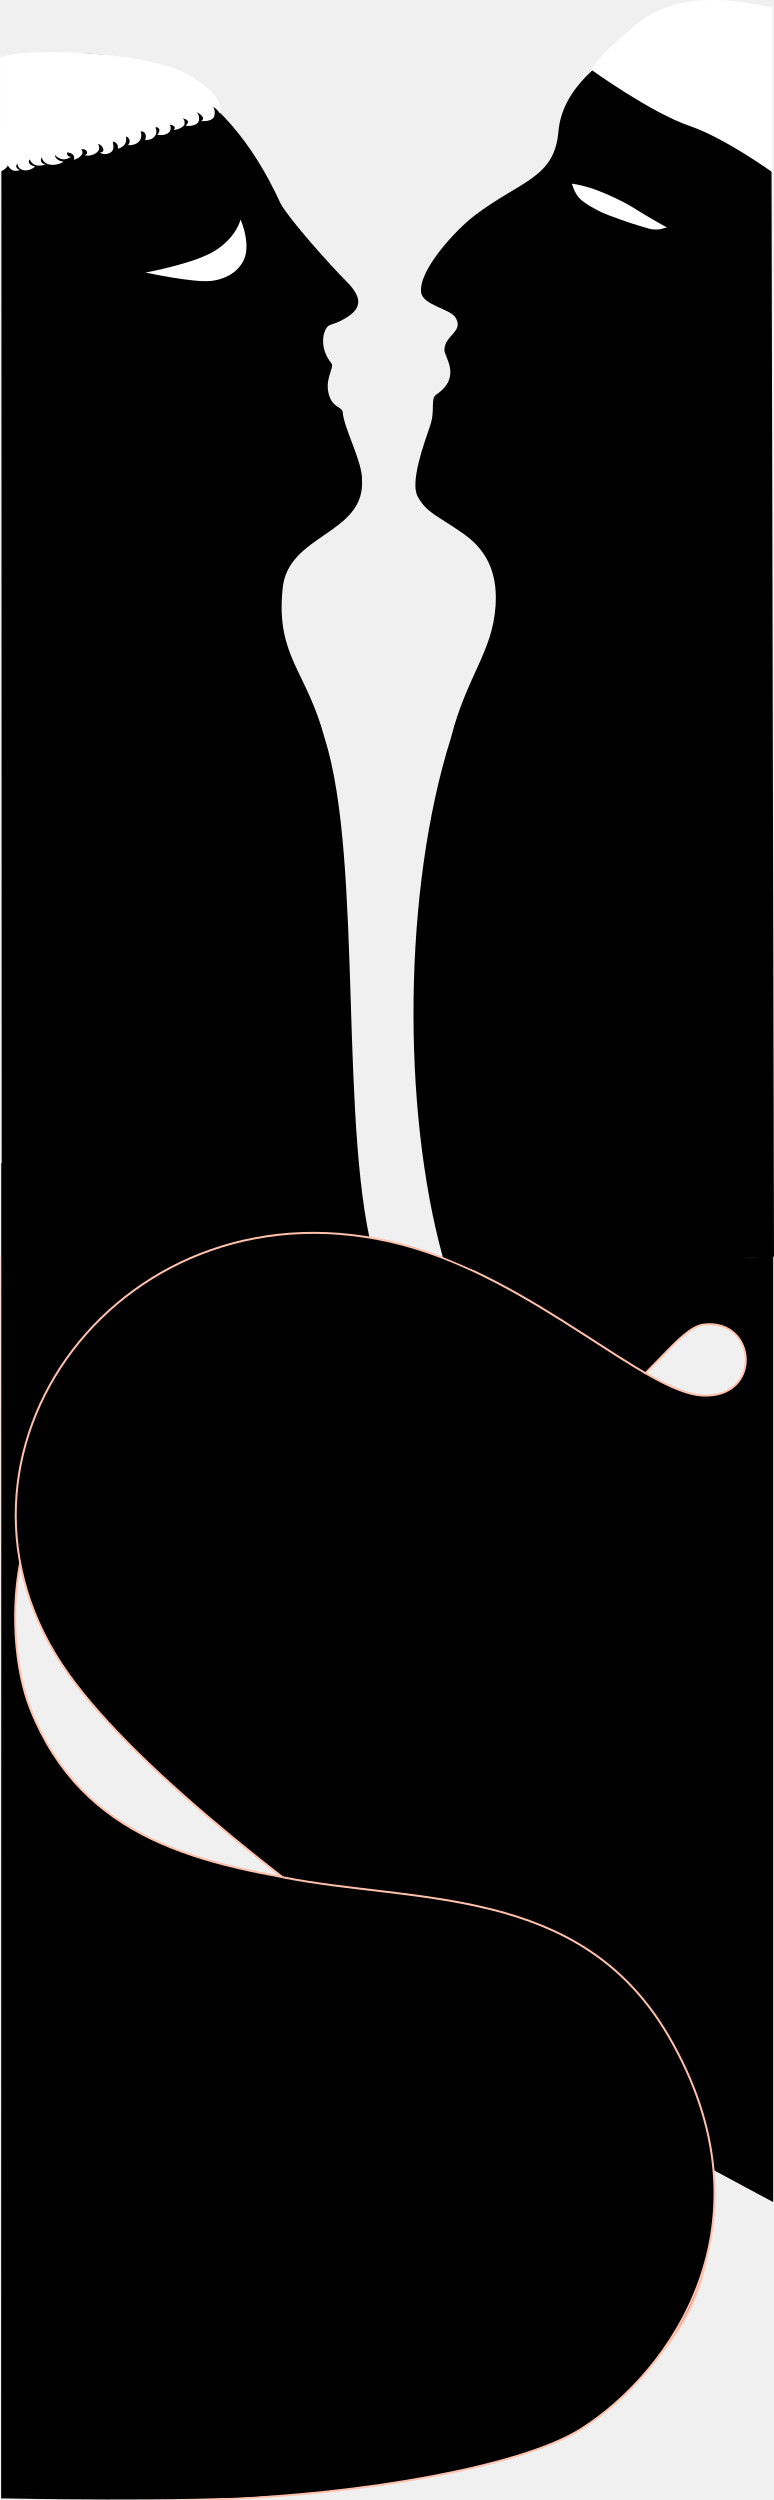
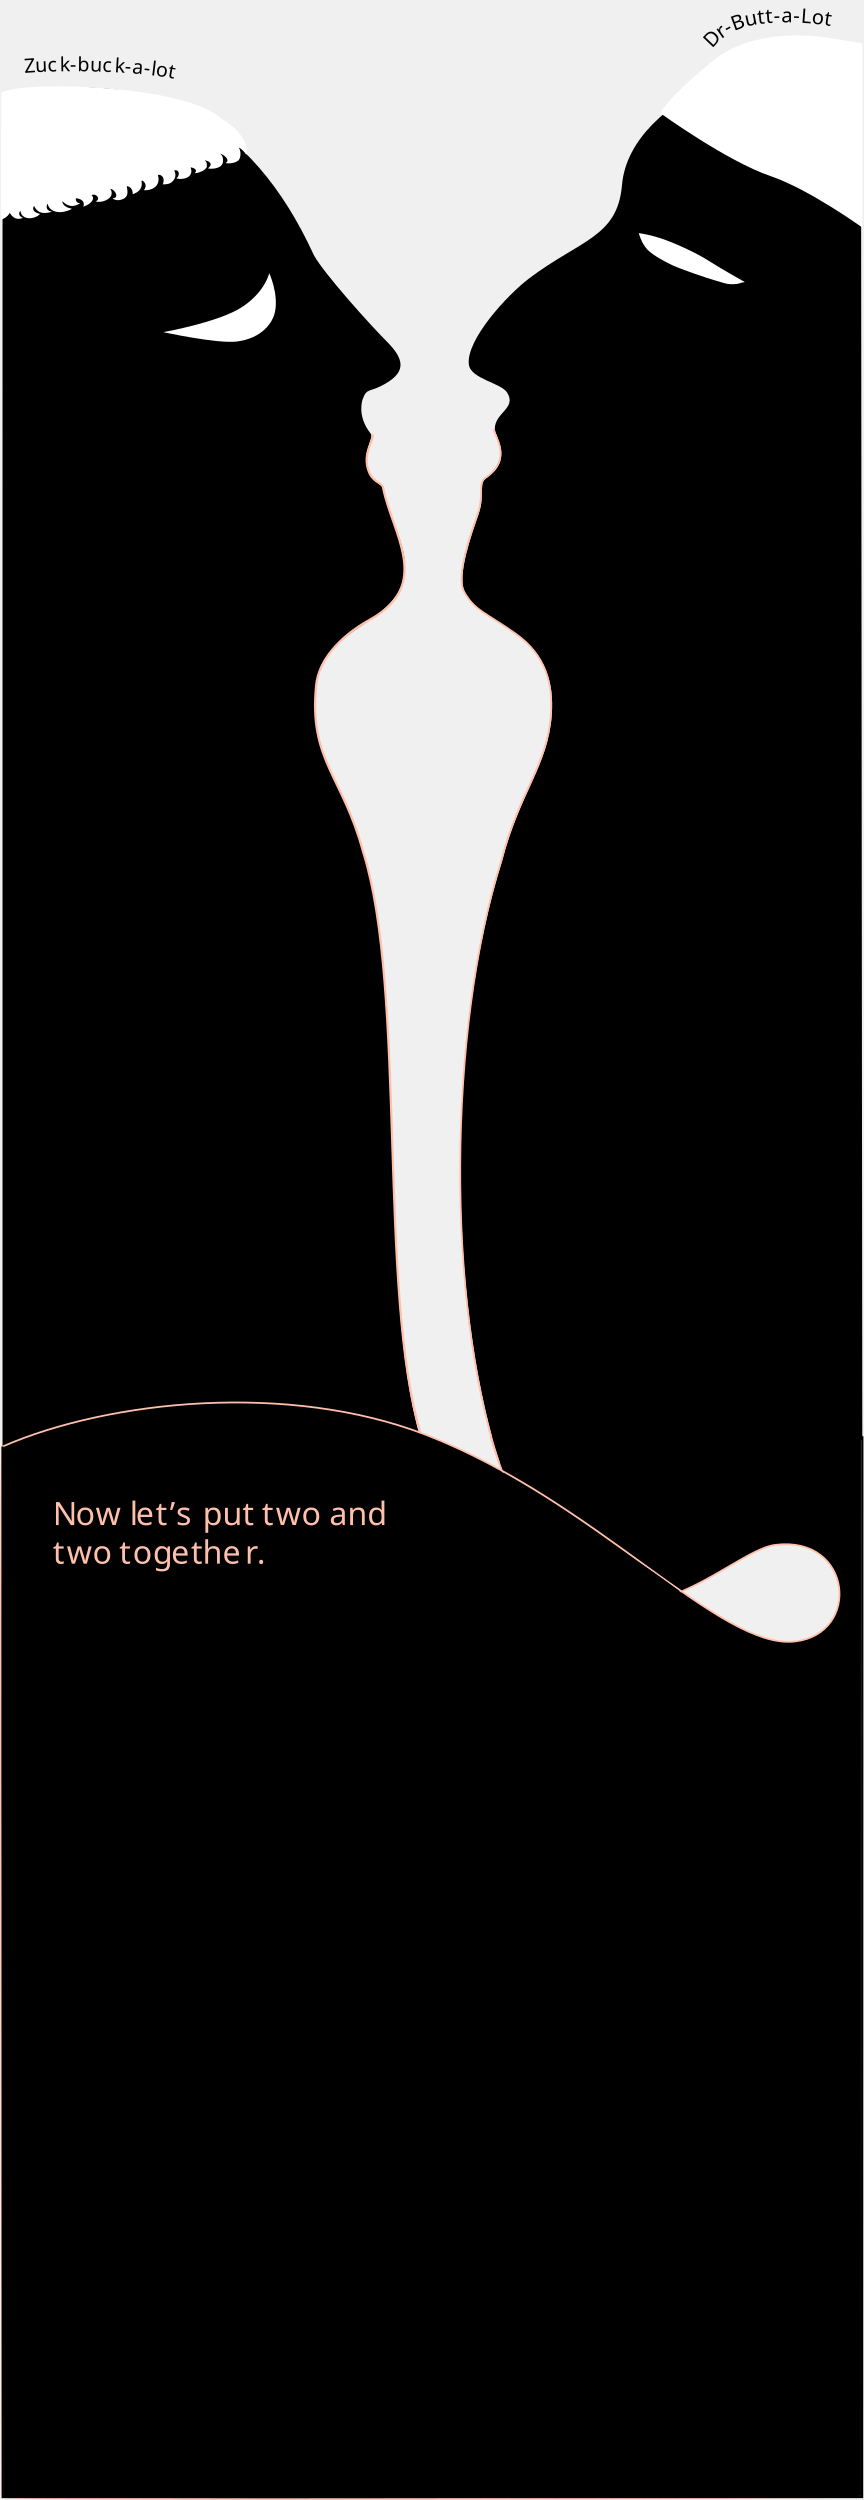
- <svg xmlns="http://www.w3.org/2000/svg" viewBox="0 0 1930.35 6235.13">
+ <svg xmlns="http://www.w3.org/2000/svg" viewBox="0 0 1931.17 5591.61">
  <defs>
-     <style>.cls-1{stroke:#ffc0ab;stroke-width:5px;}.cls-2,.cls-4{stroke:#000;stroke-width:9px;}.cls-3{fill:#fff;}.cls-4{fill:none;}</style>
+     <style>.cls-1{fill:#fff;}.cls-2,.cls-4,.cls-5{fill:none;}.cls-2,.cls-3,.cls-4{stroke:#ffc0ab;}.cls-2,.cls-4{stroke-miterlimit:10;}.cls-2,.cls-5{stroke-width:5px;}.cls-3,.cls-4{stroke-width:4px;}.cls-5{stroke:#000;}.cls-6{font-size:72px;fill:#ffc0ab;}.cls-19,.cls-20,.cls-6{font-family:RightGrotesk-WideMedium, Right Grotesk;font-weight:500;}.cls-7{letter-spacing:-0.01em;}.cls-8{letter-spacing:-0.01em;}.cls-9{letter-spacing:-0.01em;}.cls-10{letter-spacing:0.01em;}.cls-11{letter-spacing:-0.04em;}.cls-12{letter-spacing:-0.01em;}.cls-13{letter-spacing:-0.01em;}.cls-14{letter-spacing:0em;}.cls-15{letter-spacing:-0.01em;}.cls-16{letter-spacing:0em;}.cls-17{letter-spacing:-0.02em;}.cls-18{letter-spacing:-0.06em;}.cls-19{font-size:44px;}.cls-20{font-size:45px;}</style>
  </defs>
  <g id="Layer_2" data-name="Layer 2">
    <g id="left-sil">
-       <path d="M3.35,155.9C328.5,77,559,200.1,699.84,507.64c21,39,124,154,163,193s42,65.71,2,91-46,10-56,38c0,0-14.16,36.8,18,77,8,10-21.08,42.31-4,85,10,25,31,23.62,32,37,3,40,49.52,124,48,168,8.37,136.75-186.25,135.1-198,272-17,168,59.27,202.65,105,373,97.63,307.5,32.51,996.07,128.5,1312.5l-934,3Z" />
+       <path d="M5.67,219.19c325.15-78.88,555.67,44.2,696.49,351.74,21,39,124,154,163,193s42,65.72,2,91-46,10-56,38c0,0-14.16,36.8,18,77,8,10-21.08,42.31-4,85,10,25,31,23.62,32,37,3,40,49.52,124,48,168,8.37,136.75-186.25,135.1-198,272-17,168,59.27,202.65,105,373,97.63,307.5,32.51,996.07,128.5,1312.5l-935,124Z" />
+     </g>
+     <g id="left-sil-line">
+       <line class="cls-1" x1="5.67" y1="3109.42" x2="5.67" y2="219.19" />
+       <path class="cls-2" d="M832.17,970.92c8,10-24.08,41.81-7,84.5,10,25,31,23.62,32,37,20.56,101.8,110.81,215.3-29,293-74,41-115.74,95.06-121,147-17,168,59.27,202.65,105,373,97.63,307.5,33,986.07,129,1302.5" />
    </g>
    <g id="rap-sil">
-       <path class="cls-1" d="M939.85,3154.62c2.92,19-106,330.85-601,416-325.56,56-338.5,502.82-263,692,263,659,1187.94,238.19,1577.53,808.46C2196.91,6233.8,727.6,6241,6.85,6226.63l-3-3093.5" />
      <g id="butt-neg">
-         <path class="cls-1" d="M1923.85,3134.13l-20.5,2339.56c-61.46-16.2-1379.14-806.08-1731.5-1297.06-389.74-543.05,137-1257,833-1072,328.13,87.24,604.54,369.67,748,375.93,150,6.54,135-193,2-177-125.71,15.12-333,578-641-147" />
+         <path class="cls-3" d="M1927.67,3208.42v2376c-55,3-1922,10-1922,0,0-87.75-8.26-2345.4,0-2349,241-105,641-144,945-27,381.74,146.92,658.5,482,827,463,149.2-16.82,129-238-44-216-125.61,16-437,408-637-243" />
      </g>
    </g>
-     <g id="butt-neg_copy" data-name="butt-neg copy">
-       <path d="M1178.35,3166.13l752-32-7-3096.4c-158-32.6-513,85.35-530.5,289.9-10,117-93,122-208,209-48.1,36.38-141.41,137.25-134.5,192.5,4,32,72,41,85.5,62.5,22.32,35.55-27.5,44.39-27.5,81.5,0,17,44,67-19.5,110.5-17,11.63-2,37-16.5,79.5-13.9,40.74-50.5,139.5-30.5,175.5,23.31,42,50,47,116,94s82.86,110.71,78,180c-8,114-71.74,174.06-111,327-119.53,378.67-122.5,924.5-20.5,1295.5" />
+     <g id="cover">
+       <path d="M1118.28,3289.9c32,15.92,384.6,250.08,405.65,273,15.78,17.2-125,137.82-292.09-38.3C1146.62,3434.83,1094.17,3277.92,1118.28,3289.9Z" />
    </g>
-     <g id="cover2">
-       <polyline class="cls-2" points="1923.85 2940.13 1923.85 5484.63 1737.85 5384.63" />
+     <g id="right-sil">
+       <path d="M1176.67,3252.42l752-32-3-3097c-158-32.61-517,86-534.5,290.5-10,117-93,122-208,209-48.09,36.39-141.41,137.25-134.5,192.5,4,32,72,41,85.5,62.5,22.32,35.55-27.5,44.39-27.5,81.5,0,17,44,67-19.5,110.5-17,11.64-2,37-16.5,79.5-13.9,40.74-50.5,139.5-30.5,175.5,23.32,42,50,47,116,94s82.86,110.71,78,180c-8,114-71.74,174.06-111,327-119.52,378.67-122.5,924.5-20.5,1295.5" />
    </g>
-     <g id="Layer_19" data-name="Layer 19">
-       <path class="cls-1" d="M50.85,6226.63l916.36-769.21" />
-       <path class="cls-1" d="M704.46,4681.85c329.54,65.59,742.05,17.39,962.39,395.28,272,466.5,6,838.5-217,980.5-151.92,96.73-561,163.5-889.19,175l-553.31-6" />
+     <g id="right-sil-line">
+       <path class="cls-4" d="M1104.67,959.42c0,17,44,66-19.5,109.5-17,11.64-2,37-16.5,79.5-13.9,40.74-50.5,139.5-30.5,175.5,23.32,42,50,47,116,94s82.86,110.71,78,180c-8,114-71.74,174.06-111,327-119.52,378.67-123.5,987.5-5.5,1345.5" />
    </g>
    <g id="left-eye-white">
-       <path class="cls-3" d="M362.85,679.63s124-22,176-56,61-76,61-76,21,45,13,86c-4.8,24.61-29,60-86,67C483.88,705.9,362.85,679.63,362.85,679.63Z" />
+       <path class="cls-1" d="M365.17,742.92s124-22,176-56,61-76,61-76,21,45,13,86c-4.8,24.62-29,60-86,67C486.2,769.2,365.17,742.92,365.17,742.92Z" />
    </g>
    <g id="right-eye-white">
-       <path class="cls-3" d="M1426.4,458.19s17.71,1.71,45.44,10.34S1552,500.27,1583,520.15s80.58,47.39,80.58,47.39a75.87,75.87,0,0,0-12.74,3.1c-5.6,2.05-17.67,2.22-25.14,1.13s-12.45-3.32-30.89-8.53-75.69-25.13-91-32.22S1459,508.75,1445.68,495,1426.4,458.19,1426.4,458.19Z" />
+       <path class="cls-1" d="M1428.73,521.48s17.7,1.71,45.43,10.35,80.14,31.74,111.15,51.62,80.58,47.39,80.58,47.39a75.35,75.35,0,0,0-12.74,3.09c-5.6,2.06-17.67,2.23-25.14,1.13s-12.44-3.32-30.88-8.53-75.7-25.13-91-32.21S1461.33,572,1448,558.25,1428.73,521.48,1428.73,521.48Z" />
    </g>
    <g id="left-head">
-       <path class="cls-3" d="M.35,144.13c47-28,406.63-18.22,490.55,56.54,63.61,37.45,60.55,76.08,57.23,82.59.28-1.35-5.47-12.58-16.16-16.61a30.26,30.26,0,0,1,2.38,23c-3.67,13.34-28.45,13.55-32.16,11.55C514,294.8,498.5,282.92,491,280.43a.29.29,0,0,0-.28.51c2.75,2,6.78,6.93,5.65,17.69-1.63,16.95-29.69,16.5-33.42,14.55,2.51-2,11.79-10.31.42-15.55-3-1.3-7.84-3.1-7.4-1.6,2,.88,5.09,3.68,4.4,12.6-.65,9.92-23.3,16.29-27.25,15.32,2.15-2.1,7.33-8.58-5.75-12.32-7-2,0,2-2,11C422,338.81,397,338.31,391.89,335.27c7.17-3,9.48-19.74-4.6-17.66.6.52,5.07,9.91,1.06,18.52-8,13.75-18.22,12.49-27,13,2.16-1.91,4-12,0-17-4.56-5.82-11-4.89-10.49-3.19,6.49,20.19-8.81,34.46-31.51,33.19,0,0,4.7-5.52,4-11-.93-7.27-8-12-9-10s7,21-20,30c0,0,2-15-12-18-3.92-.84,7.75,19.6-8,28-15,8-26-1-25-1,16.28,0,6-19-4-21-3.49-.7,5,4,1,15-2.74,7.52-19.81,17.38-35,13,12.86-4.91,2-19-9-14,0,0,6.89,5.17,1.28,13-3.41,4.75-8.35,9-20.28,13,1.87-.63,3.39-7.95-1-13-2.65-3.05-7-5-14-6-2.22-.32-2,11,8,11,1.72,0-10,7.82-21,6-6-1-13-5-18-10-1.55-1.55,0,13,20,16,4.33.65-15,9-28,8-26.23-2-24.32-22.5-26-18-6,16,11,17,11,17-29,9-36-5-40-12-1.07-1.86-5,6,0,11s13.28,5.67,13,6c-6,7-20.15,11.63-30,9-15-4-13.29-16.87-14-16-9,11,6.19,15.93,6,16-12,4-20.94,3-30-11.5-2.74,8.22-16.81,15.29-19,15.5C-.61,428.21.75,143.89.35,144.13Z" />
+       <path class="cls-1" d="M2.67,207.42c47-28,406.63-18.22,490.56,56.55,63.61,37.44,60.54,76.07,57.23,82.58.27-1.35-5.48-12.57-16.16-16.61a30.27,30.27,0,0,1,2.37,23c-3.67,13.34-28.45,13.55-32.16,11.55,11.84-6.37-3.69-18.26-11.2-20.75a.3.3,0,0,0-.29.51c2.75,2,6.78,6.94,5.65,17.69-1.63,16.95-29.69,16.5-33.42,14.56,2.51-2,11.79-10.31.42-15.56-3-1.3-7.84-3.1-7.39-1.6,2,.88,5.08,3.68,4.39,12.6-.64,9.93-23.3,16.3-27.24,15.32,2.14-2.1,7.33-8.58-5.76-12.32-7-2,0,2-2,11-3.31,16.19-28.38,15.69-33.46,12.64,7.17-3,9.49-19.73-4.6-17.66.6.52,5.08,9.91,1.06,18.52-8,13.75-18.22,12.5-27,13,2.16-1.91,4-12,0-17-4.56-5.82-11-4.88-10.48-3.19,6.48,20.19-8.82,34.46-31.52,33.19,0,0,4.7-5.52,4-11-.93-7.27-8-12-9-10s7,21-20,30c0,0,2-15-12-18-3.92-.84,7.75,19.6-8,28-15,8-26-1-25-1,16.28,0,6-19-4-21-3.49-.7,5,4,1,15-2.73,7.52-19.8,17.38-35,13,12.86-4.91,2-19-9-14,0,0,6.89,5.17,1.28,13-3.41,4.75-8.35,9-20.28,13,1.87-.62,3.39-7.95-1-13-2.65-3.05-7-5-14-6-2.21-.32-2,11,8,11,1.73,0-10,7.83-21,6-6-1-13-5-18-10-1.55-1.55,0,13,20,16,4.33.65-15,9-28,8-26.23-2-24.31-22.5-26-18-6,16,11,17,11,17-29,9-36-5-40-12-1.06-1.86-5,6,0,11s13.28,5.67,13,6c-6,7-20.14,11.63-30,9-15-4-13.29-16.86-14-16-9,11,6.2,15.94,6,16-12,4-20.94,3-30-11.5-2.74,8.22-16.81,15.29-19,15.5C1.72,491.5,3.07,207.18,2.67,207.42Z" />
    </g>
    <g id="right-head">
-       <path class="cls-3" d="M1926.35,17.63l-74-12c-39.37-6.39-172.37-20.83-260,51-105.87,86.78-118,117-118,117S1623.63,281.53,1721,314.55c85.57,29,205.31,115.08,205.31,115.08Z" />
+       <path class="cls-1" d="M1928.67,96.92l-74-12c-39.37-6.38-172.37-20.83-260,51-105.87,86.78-118,117-118,117S1626,360.83,1723.37,393.84c85.56,29,205.3,115.08,205.3,115.08Z" />
    </g>
-     <g id="Layer_20" data-name="Layer 20">
-       <path class="cls-4" d="M7.85,2901.13l-.5,3325.5s469.72,9.9,663-7.5" />
+     <g id="line-cover">
+       <polyline class="cls-5" points="1928.67 3212.42 1928.17 5584.92 6.17 5584.92 5.67 3235.42" />
    </g>
-     <g id="cover">
-       <path d="M1611.35,3429.13c-90,164-478,199-508-285" />
+     <g id="Type">
+       <text />
+       <text class="cls-6" transform="translate(118.25 3411)">N<tspan class="cls-7" x="50.77" y="0">o</tspan>
+         <tspan class="cls-8" x="95.48" y="0">w</tspan>
+         <tspan x="153.25" y="0" xml:space="preserve"> l</tspan>
+         <tspan class="cls-9" x="185.41" y="0">e</tspan>
+         <tspan class="cls-10" x="229.78" y="0">t</tspan>
+         <tspan class="cls-11" x="261.18" y="0">’</tspan>
+         <tspan class="cls-12" x="275.45" y="0">s</tspan>
+         <tspan x="316.34" y="0" xml:space="preserve"> put</tspan>
+         <tspan class="cls-13" x="453.27" y="0"> </tspan>
+         <tspan class="cls-14" x="467.47" y="0">t</tspan>
+         <tspan class="cls-7" x="498.41" y="0">w</tspan>
+         <tspan x="556.14" y="0">o and </tspan>
+         <tspan class="cls-14" x="0" y="86.4">t</tspan>
+         <tspan class="cls-7" x="30.94" y="86.4">w</tspan>
+         <tspan x="88.66" y="86.4">o</tspan>
+         <tspan class="cls-13" x="134.19" y="86.4"> </tspan>
+         <tspan class="cls-15" x="148.39" y="86.4">t</tspan>
+         <tspan class="cls-16" x="178.56" y="86.4">o</tspan>
+         <tspan class="cls-17" x="223.73" y="86.4">g</tspan>
+         <tspan class="cls-9" x="264.41" y="86.4">e</tspan>
+         <tspan x="308.78" y="86.4">the</tspan>
+         <tspan class="cls-18" x="429.75" y="86.4">r</tspan>
+         <tspan x="456.26" y="86.4">.</tspan>
+       </text>
+       <text class="cls-19" transform="matrix(1, -0.07, 0.07, 1, 54.93, 163.13)">Z</text>
+       <text class="cls-19" transform="translate(79.18 161.48) rotate(-2.57)">u</text>
+       <text class="cls-19" transform="matrix(1, -0.03, 0.03, 1, 106.44, 160.26)">c</text>
+       <text class="cls-19" transform="translate(133.75 159.57) rotate(-0.61)">k</text>
+       <text class="cls-19" transform="translate(156.34 159.34)">-</text>
+       <text class="cls-19" transform="translate(172.93 159.3) rotate(0.69)">b</text>
+       <text class="cls-19" transform="matrix(1, 0.03, -0.03, 1, 201.1, 159.64)">u</text>
+       <text class="cls-19" transform="matrix(1, 0.04, -0.04, 1, 228.4, 160.38)">c</text>
+       <text class="cls-19" transform="matrix(1, 0.06, -0.06, 1, 255.71, 161.55)">k</text>
+       <text class="cls-19" transform="translate(278.24 162.89) rotate(4.09)">-</text>
+       <text class="cls-19" transform="translate(294.72 164.02) rotate(5.05)">a</text>
+       <text class="cls-19" transform="matrix(0.99, 0.11, -0.11, 0.99, 320.46, 166.33)">-</text>
+       <text class="cls-19" transform="translate(336.91 168.11) rotate(6.93)">l</text>
+       <text class="cls-19" transform="translate(347.22 169.25) rotate(8.29)">o</text>
+       <text class="cls-19" transform="translate(373.93 173.19) rotate(10.37)">t</text>
+       <text />
+       <text />
+       <text class="cls-20" transform="matrix(0.69, -0.72, 0.72, 0.69, 1592.22, 108.69)">D</text>
+       <text class="cls-20" transform="matrix(0.82, -0.57, 0.57, 0.82, 1613.4, 87.36)">r</text>
+       <text class="cls-20" transform="matrix(0.88, -0.47, 0.47, 0.88, 1627.7, 77.29)">-</text>
+       <text class="cls-20" transform="translate(1641.57 69.25) rotate(-20.2)">B</text>
+       <text class="cls-20" transform="translate(1668.65 59.35) rotate(-11.78)">u</text>
+       <text class="cls-20" transform="matrix(0.99, -0.11, 0.11, 0.99, 1695.48, 54.04)">t</text>
+       <text class="cls-20" transform="translate(1712.83 52.06) rotate(-4.2)">t</text>
+       <text class="cls-20" transform="matrix(1, -0.04, 0.04, 1, 1730.77, 50.74)">-</text>
+       <text class="cls-20" transform="translate(1747.48 49.98) rotate(0.14)">a</text>
+       <text class="cls-20" transform="translate(1773.74 50.12) rotate(2.26)">-</text>
+       <text class="cls-20" transform="translate(1790.51 50.72) rotate(4.24)">L</text>
+       <text class="cls-20" transform="translate(1814.46 52.44) rotate(6.59)">o</text>
+       <text class="cls-20" transform="translate(1841.9 55.68) rotate(8.71)">t</text>
    </g>
  </g>
</svg>
